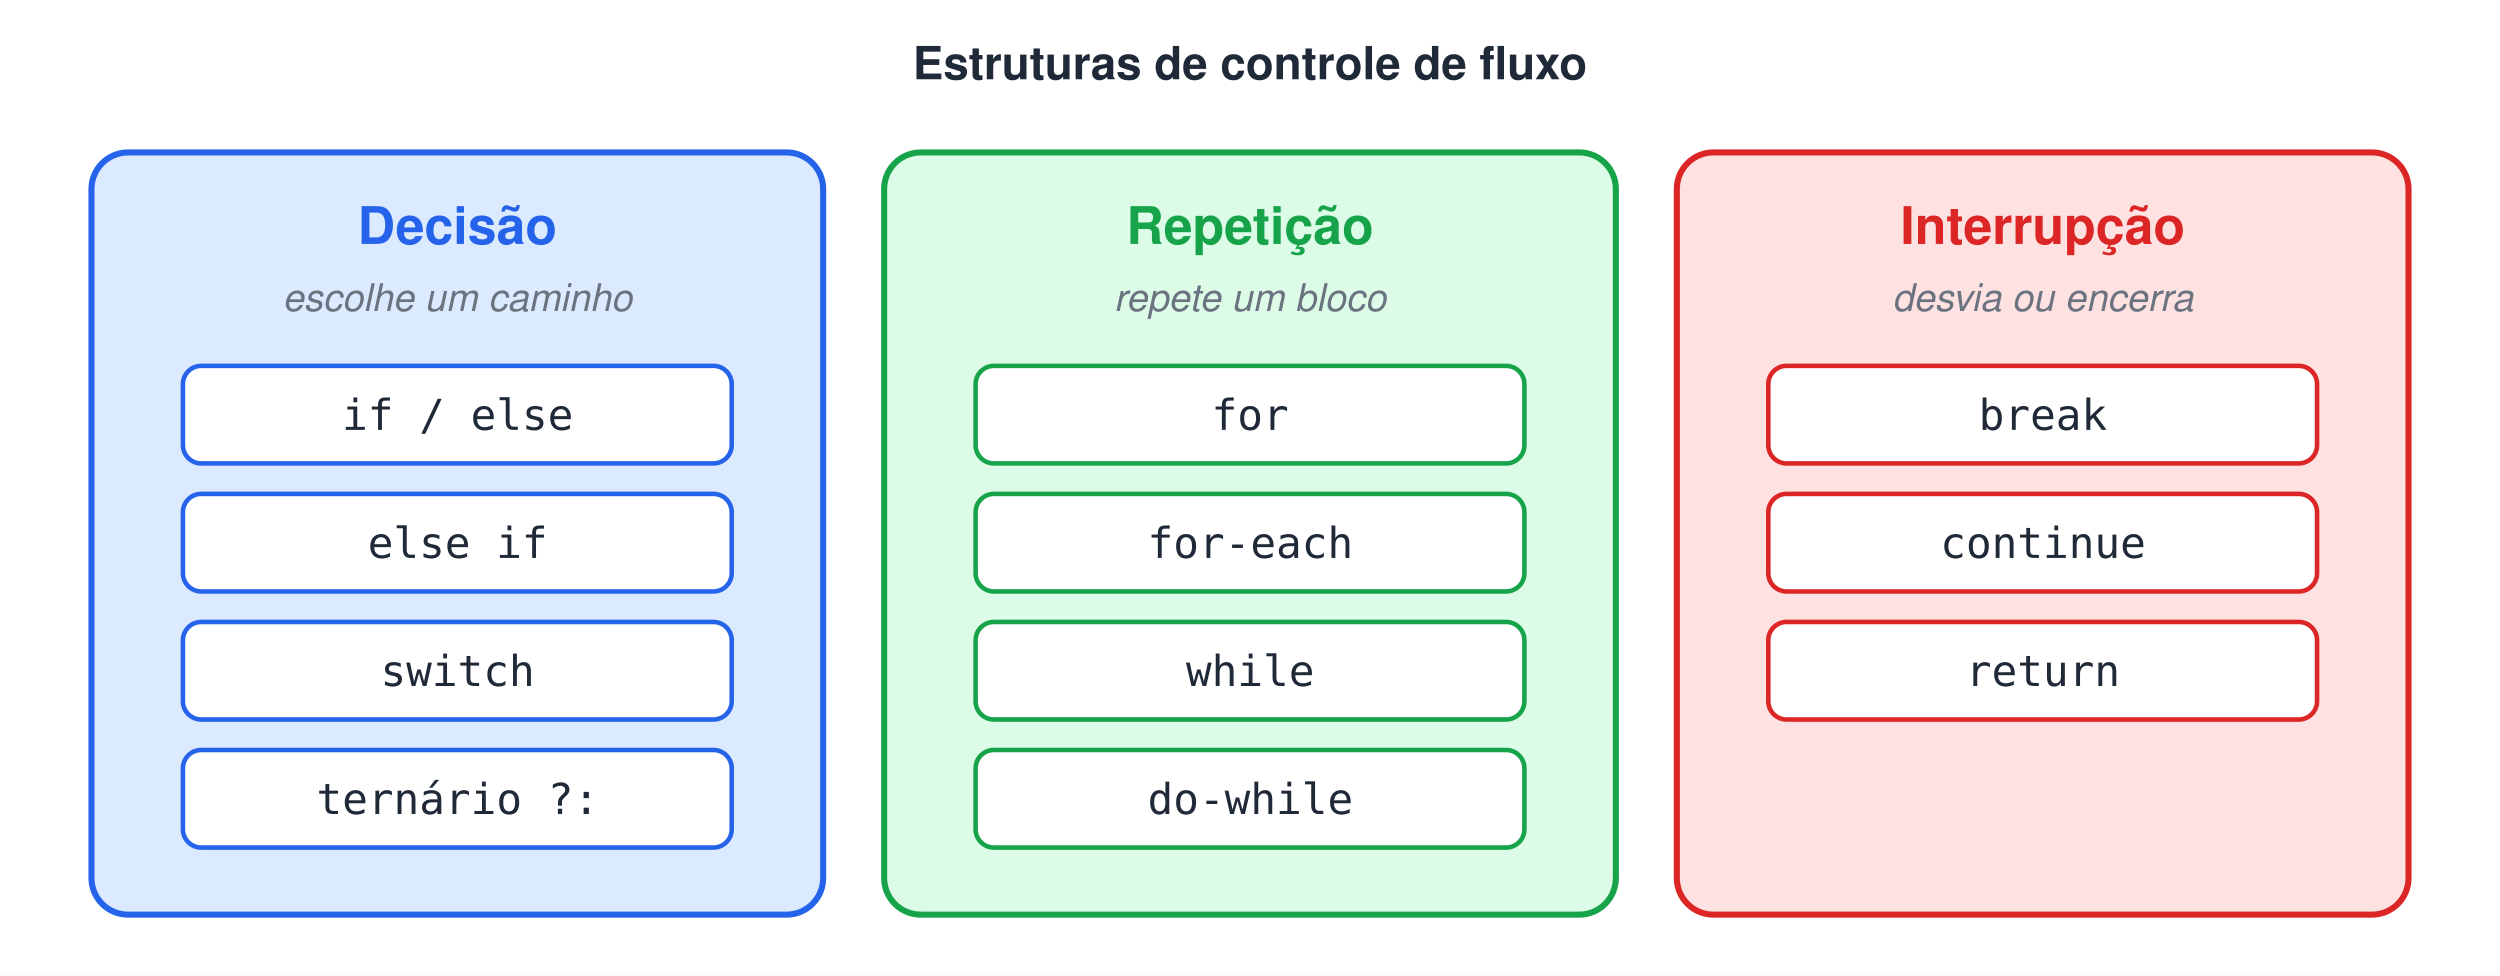
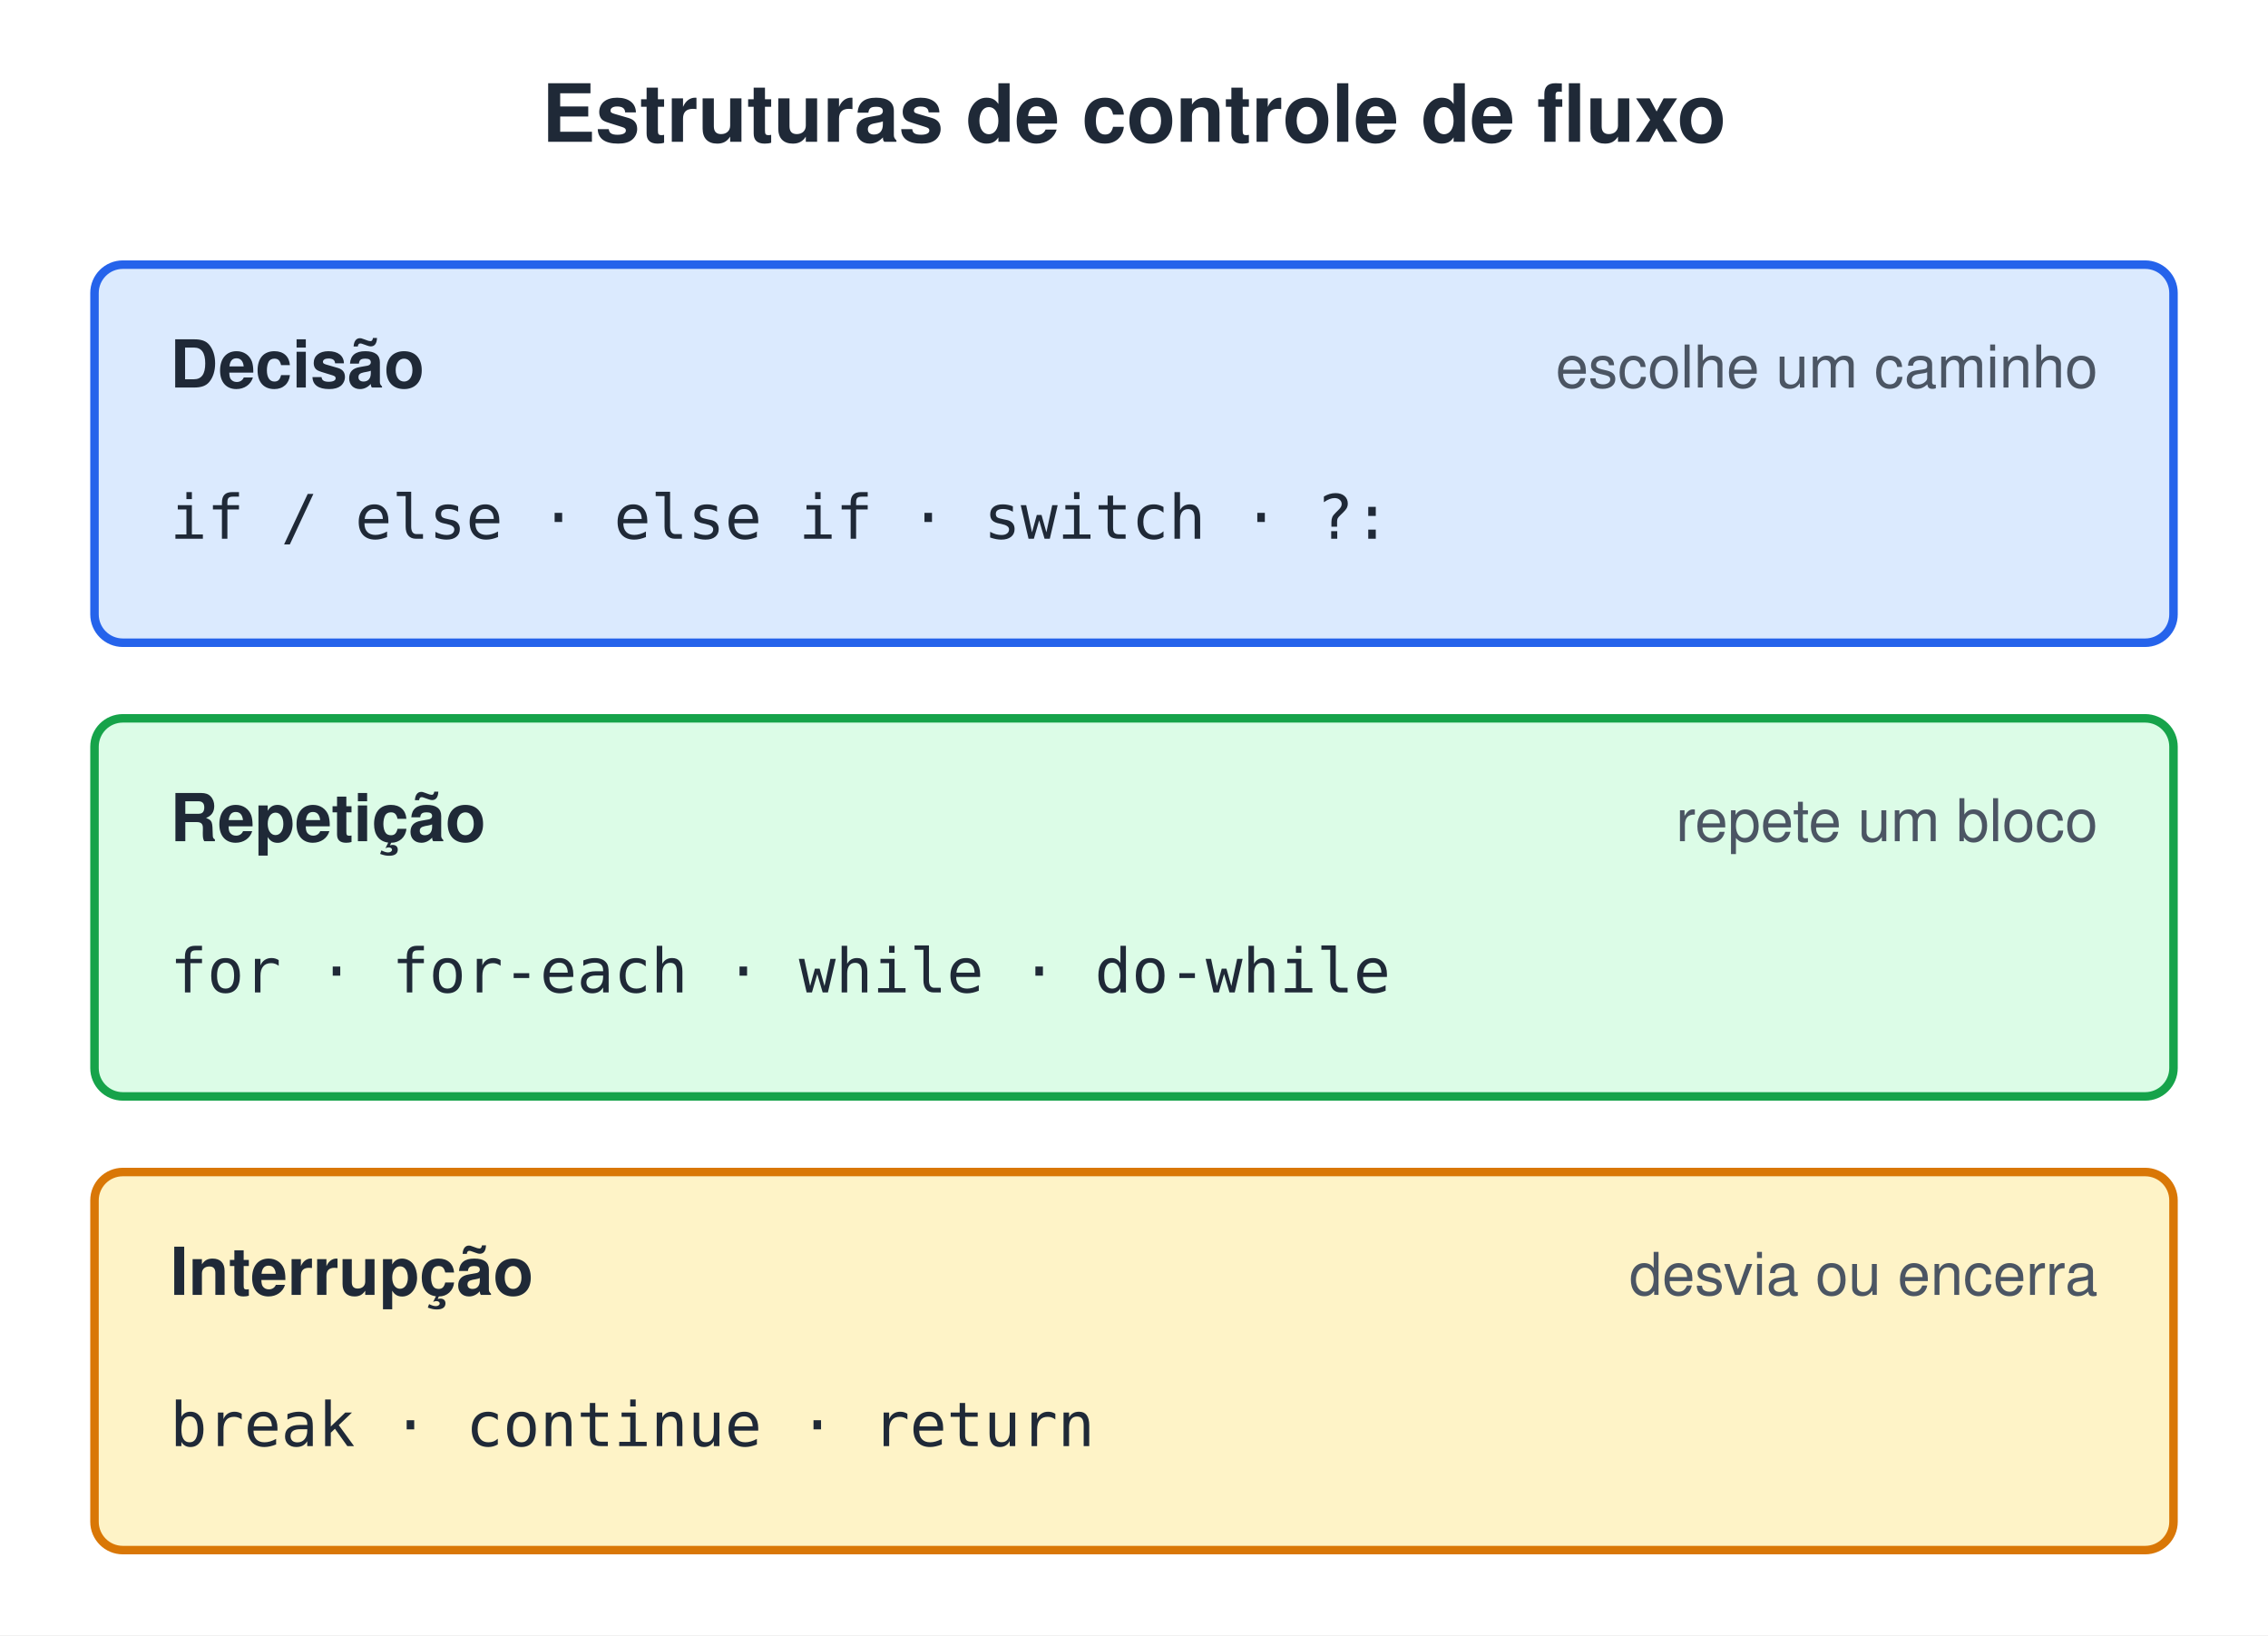
- <svg xmlns="http://www.w3.org/2000/svg" width="820" height="320" viewBox="0 0 820 320">
-   <style>text{font-family:Helvetica, Arial, 'DejaVu Sans', sans-serif}.m{font-family:Menlo, Consolas, 'DejaVu Sans Mono', monospace}</style>
-   <rect width="100%" height="100%" fill="#ffffff" />
-   <text x="410" y="26" font-size="15" font-weight="bold" fill="#1F2937" text-anchor="middle">Estruturas de controle de fluxo</text>
-   <rect x="30" y="50" width="240" height="250" rx="12" fill="#DBEAFE" stroke="#2563EB" stroke-width="2" />
-   <text x="150" y="80" font-size="17" font-weight="bold" fill="#2563EB" text-anchor="middle">Decisão</text>
-   <text x="150" y="102" font-size="12.5" font-style="italic" fill="#6B7280" text-anchor="middle">escolhe um caminho</text>
-   <rect x="60" y="120" width="180" height="32" rx="6" fill="#fff" stroke="#2563EB" stroke-width="1.5" />
-   <text x="112.2" y="141" class="m" font-size="14" fill="#1F2937" xml:space="preserve">if / else</text>
-   <rect x="60" y="162" width="180" height="32" rx="6" fill="#fff" stroke="#2563EB" stroke-width="1.5" />
-   <text x="120.6" y="183" class="m" font-size="14" fill="#1F2937" xml:space="preserve">else if</text>
-   <rect x="60" y="204" width="180" height="32" rx="6" fill="#fff" stroke="#2563EB" stroke-width="1.5" />
-   <text x="124.8" y="225" class="m" font-size="14" fill="#1F2937" xml:space="preserve">switch</text>
-   <rect x="60" y="246" width="180" height="32" rx="6" fill="#fff" stroke="#2563EB" stroke-width="1.5" />
-   <text x="103.8" y="267" class="m" font-size="14" fill="#1F2937" xml:space="preserve">ternário ?:</text>
-   <rect x="290" y="50" width="240" height="250" rx="12" fill="#DCFCE7" stroke="#16A34A" stroke-width="2" />
-   <text x="410" y="80" font-size="17" font-weight="bold" fill="#16A34A" text-anchor="middle">Repetição</text>
-   <text x="410" y="102" font-size="12.5" font-style="italic" fill="#6B7280" text-anchor="middle">repete um bloco</text>
-   <rect x="320" y="120" width="180" height="32" rx="6" fill="#fff" stroke="#16A34A" stroke-width="1.5" />
-   <text x="397.4" y="141" class="m" font-size="14" fill="#1F2937" xml:space="preserve">for</text>
-   <rect x="320" y="162" width="180" height="32" rx="6" fill="#fff" stroke="#16A34A" stroke-width="1.5" />
-   <text x="376.4" y="183" class="m" font-size="14" fill="#1F2937" xml:space="preserve">for-each</text>
-   <rect x="320" y="204" width="180" height="32" rx="6" fill="#fff" stroke="#16A34A" stroke-width="1.5" />
-   <text x="389" y="225" class="m" font-size="14" fill="#1F2937" xml:space="preserve">while</text>
-   <rect x="320" y="246" width="180" height="32" rx="6" fill="#fff" stroke="#16A34A" stroke-width="1.5" />
-   <text x="376.4" y="267" class="m" font-size="14" fill="#1F2937" xml:space="preserve">do-while</text>
-   <rect x="550" y="50" width="240" height="250" rx="12" fill="#FEE2E2" stroke="#DC2626" stroke-width="2" />
-   <text x="670" y="80" font-size="17" font-weight="bold" fill="#DC2626" text-anchor="middle">Interrupção</text>
-   <text x="670" y="102" font-size="12.5" font-style="italic" fill="#6B7280" text-anchor="middle">desvia ou encerra</text>
-   <rect x="580" y="120" width="180" height="32" rx="6" fill="#fff" stroke="#DC2626" stroke-width="1.5" />
-   <text x="649" y="141" class="m" font-size="14" fill="#1F2937" xml:space="preserve">break</text>
-   <rect x="580" y="162" width="180" height="32" rx="6" fill="#fff" stroke="#DC2626" stroke-width="1.5" />
-   <text x="636.4" y="183" class="m" font-size="14" fill="#1F2937" xml:space="preserve">continue</text>
-   <rect x="580" y="204" width="180" height="32" rx="6" fill="#fff" stroke="#DC2626" stroke-width="1.5" />
-   <text x="644.8" y="225" class="m" font-size="14" fill="#1F2937" xml:space="preserve">return</text>
+ <svg xmlns="http://www.w3.org/2000/svg" width="480" height="346" viewBox="0 0 480 346">
+   <style>text{white-space:pre;font-family:Helvetica,Arial,sans-serif;font-size:14px;fill:#1F2937}.t{font-size:17px;font-weight:bold}.b{font-weight:bold}.m{font-family:Menlo,Consolas,monospace;font-size:13px}.s{font-size:12.5px;fill:#4B5563}.n{font-size:13px;font-style:italic;fill:#4B5563}.c{text-anchor:middle}.r{text-anchor:end}.xB{fill:#DBEAFE;stroke:#2563EB}.xG{fill:#DCFCE7;stroke:#16A34A}.xO{fill:#FEF3C7;stroke:#D97706}.xP{fill:#EDE9FE;stroke:#7C3AED}.xR{fill:#FEE2E2;stroke:#DC2626}.xY{fill:#F3F4F6;stroke:#9CA3AF}.xW{fill:#fff;stroke:#9CA3AF}.xT{fill:#CCFBF1;stroke:#0D9488}.xK{fill:#FCE7F3;stroke:#DB2777}rect,ellipse,polygon{stroke-width:1.8}.l{stroke:#6B7280;stroke-width:1.8;fill:none}.d{stroke-dasharray:5 4}</style>
+   <defs>
+     <marker id="a" viewBox="0 0 10 10" refX="9" refY="5" markerWidth="7" markerHeight="7" orient="auto-start-reverse">
+       <path d="M0,0L10,5L0,10z" fill="#6B7280" />
+     </marker>
+   </defs>
+   <rect width="100%" height="100%" fill="#fff" />
+   <text x="240.0" y="30" class="t c">Estruturas de controle de fluxo</text>
+   <rect x="20" y="56" width="440" height="80" rx="6" class="xB" />
+   <text x="36" y="82" class="b">Decisão</text>
+   <text x="444" y="82" class="s r">escolhe um caminho</text>
+   <text x="36" y="114" class="m">if / else · else if · switch · ?:</text>
+   <rect x="20" y="152" width="440" height="80" rx="6" class="xG" />
+   <text x="36" y="178" class="b">Repetição</text>
+   <text x="444" y="178" class="s r">repete um bloco</text>
+   <text x="36" y="210" class="m">for · for-each · while · do-while</text>
+   <rect x="20" y="248" width="440" height="80" rx="6" class="xO" />
+   <text x="36" y="274" class="b">Interrupção</text>
+   <text x="444" y="274" class="s r">desvia ou encerra</text>
+   <text x="36" y="306" class="m">break · continue · return</text>
</svg>
